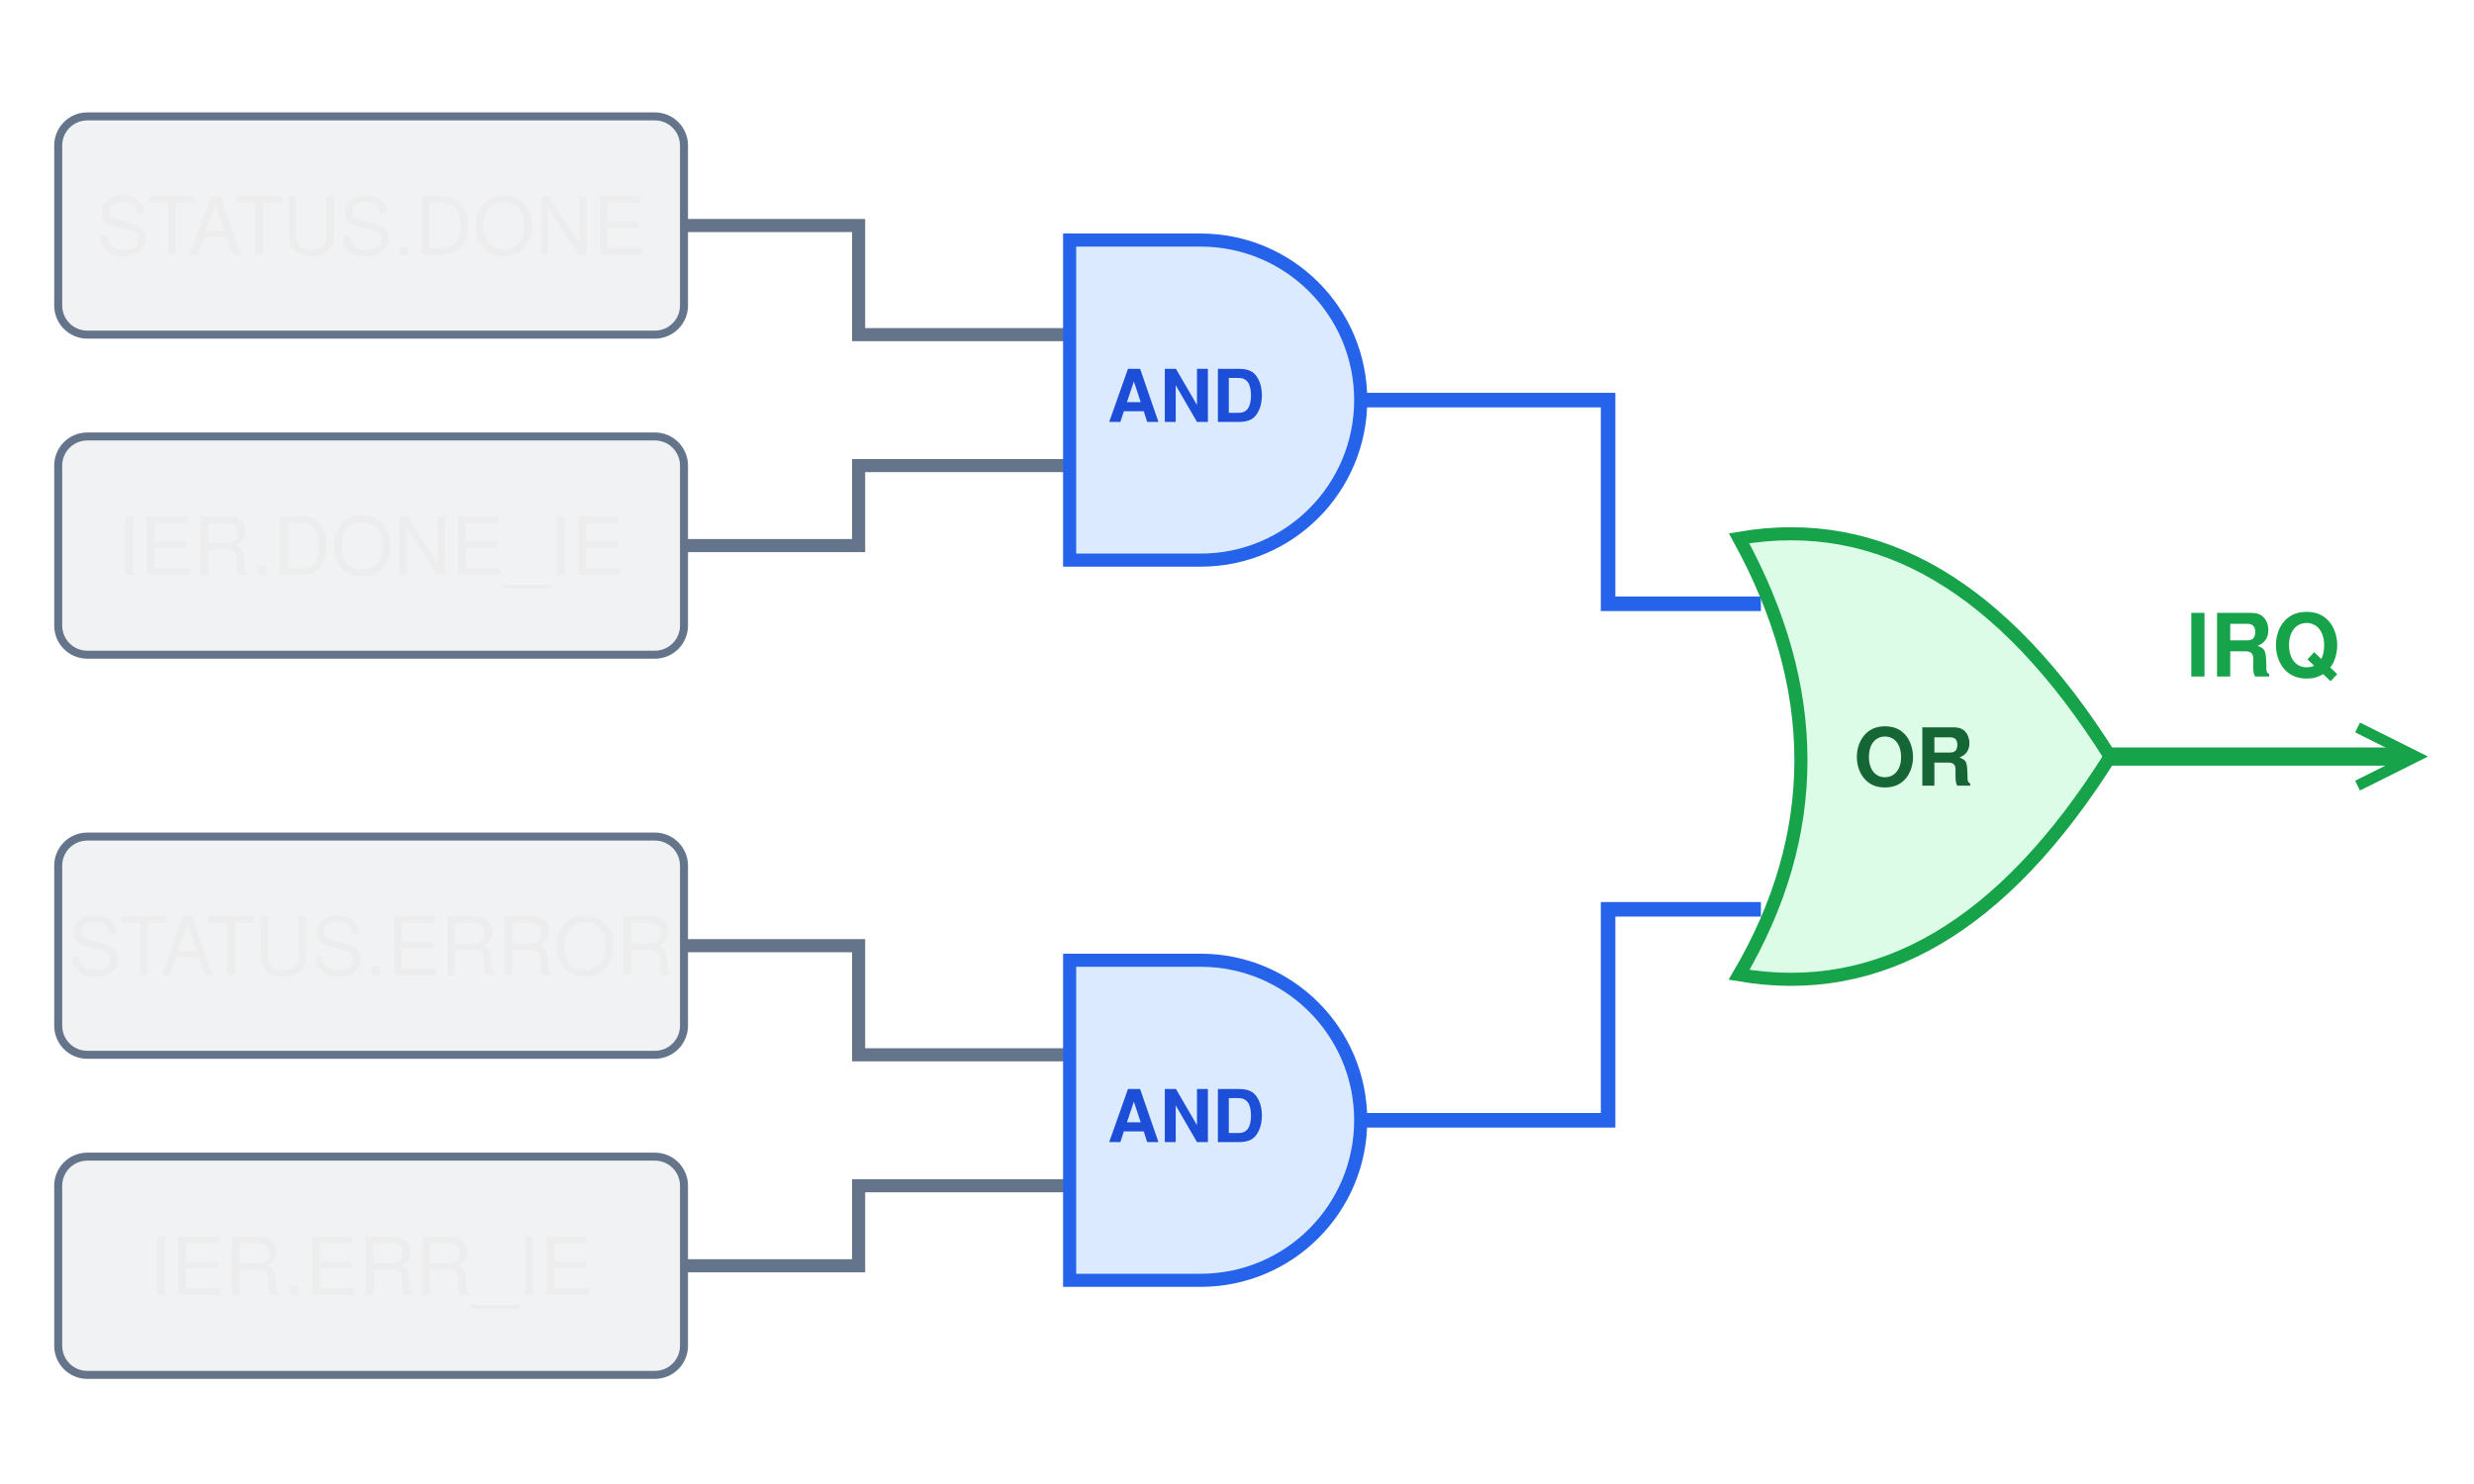
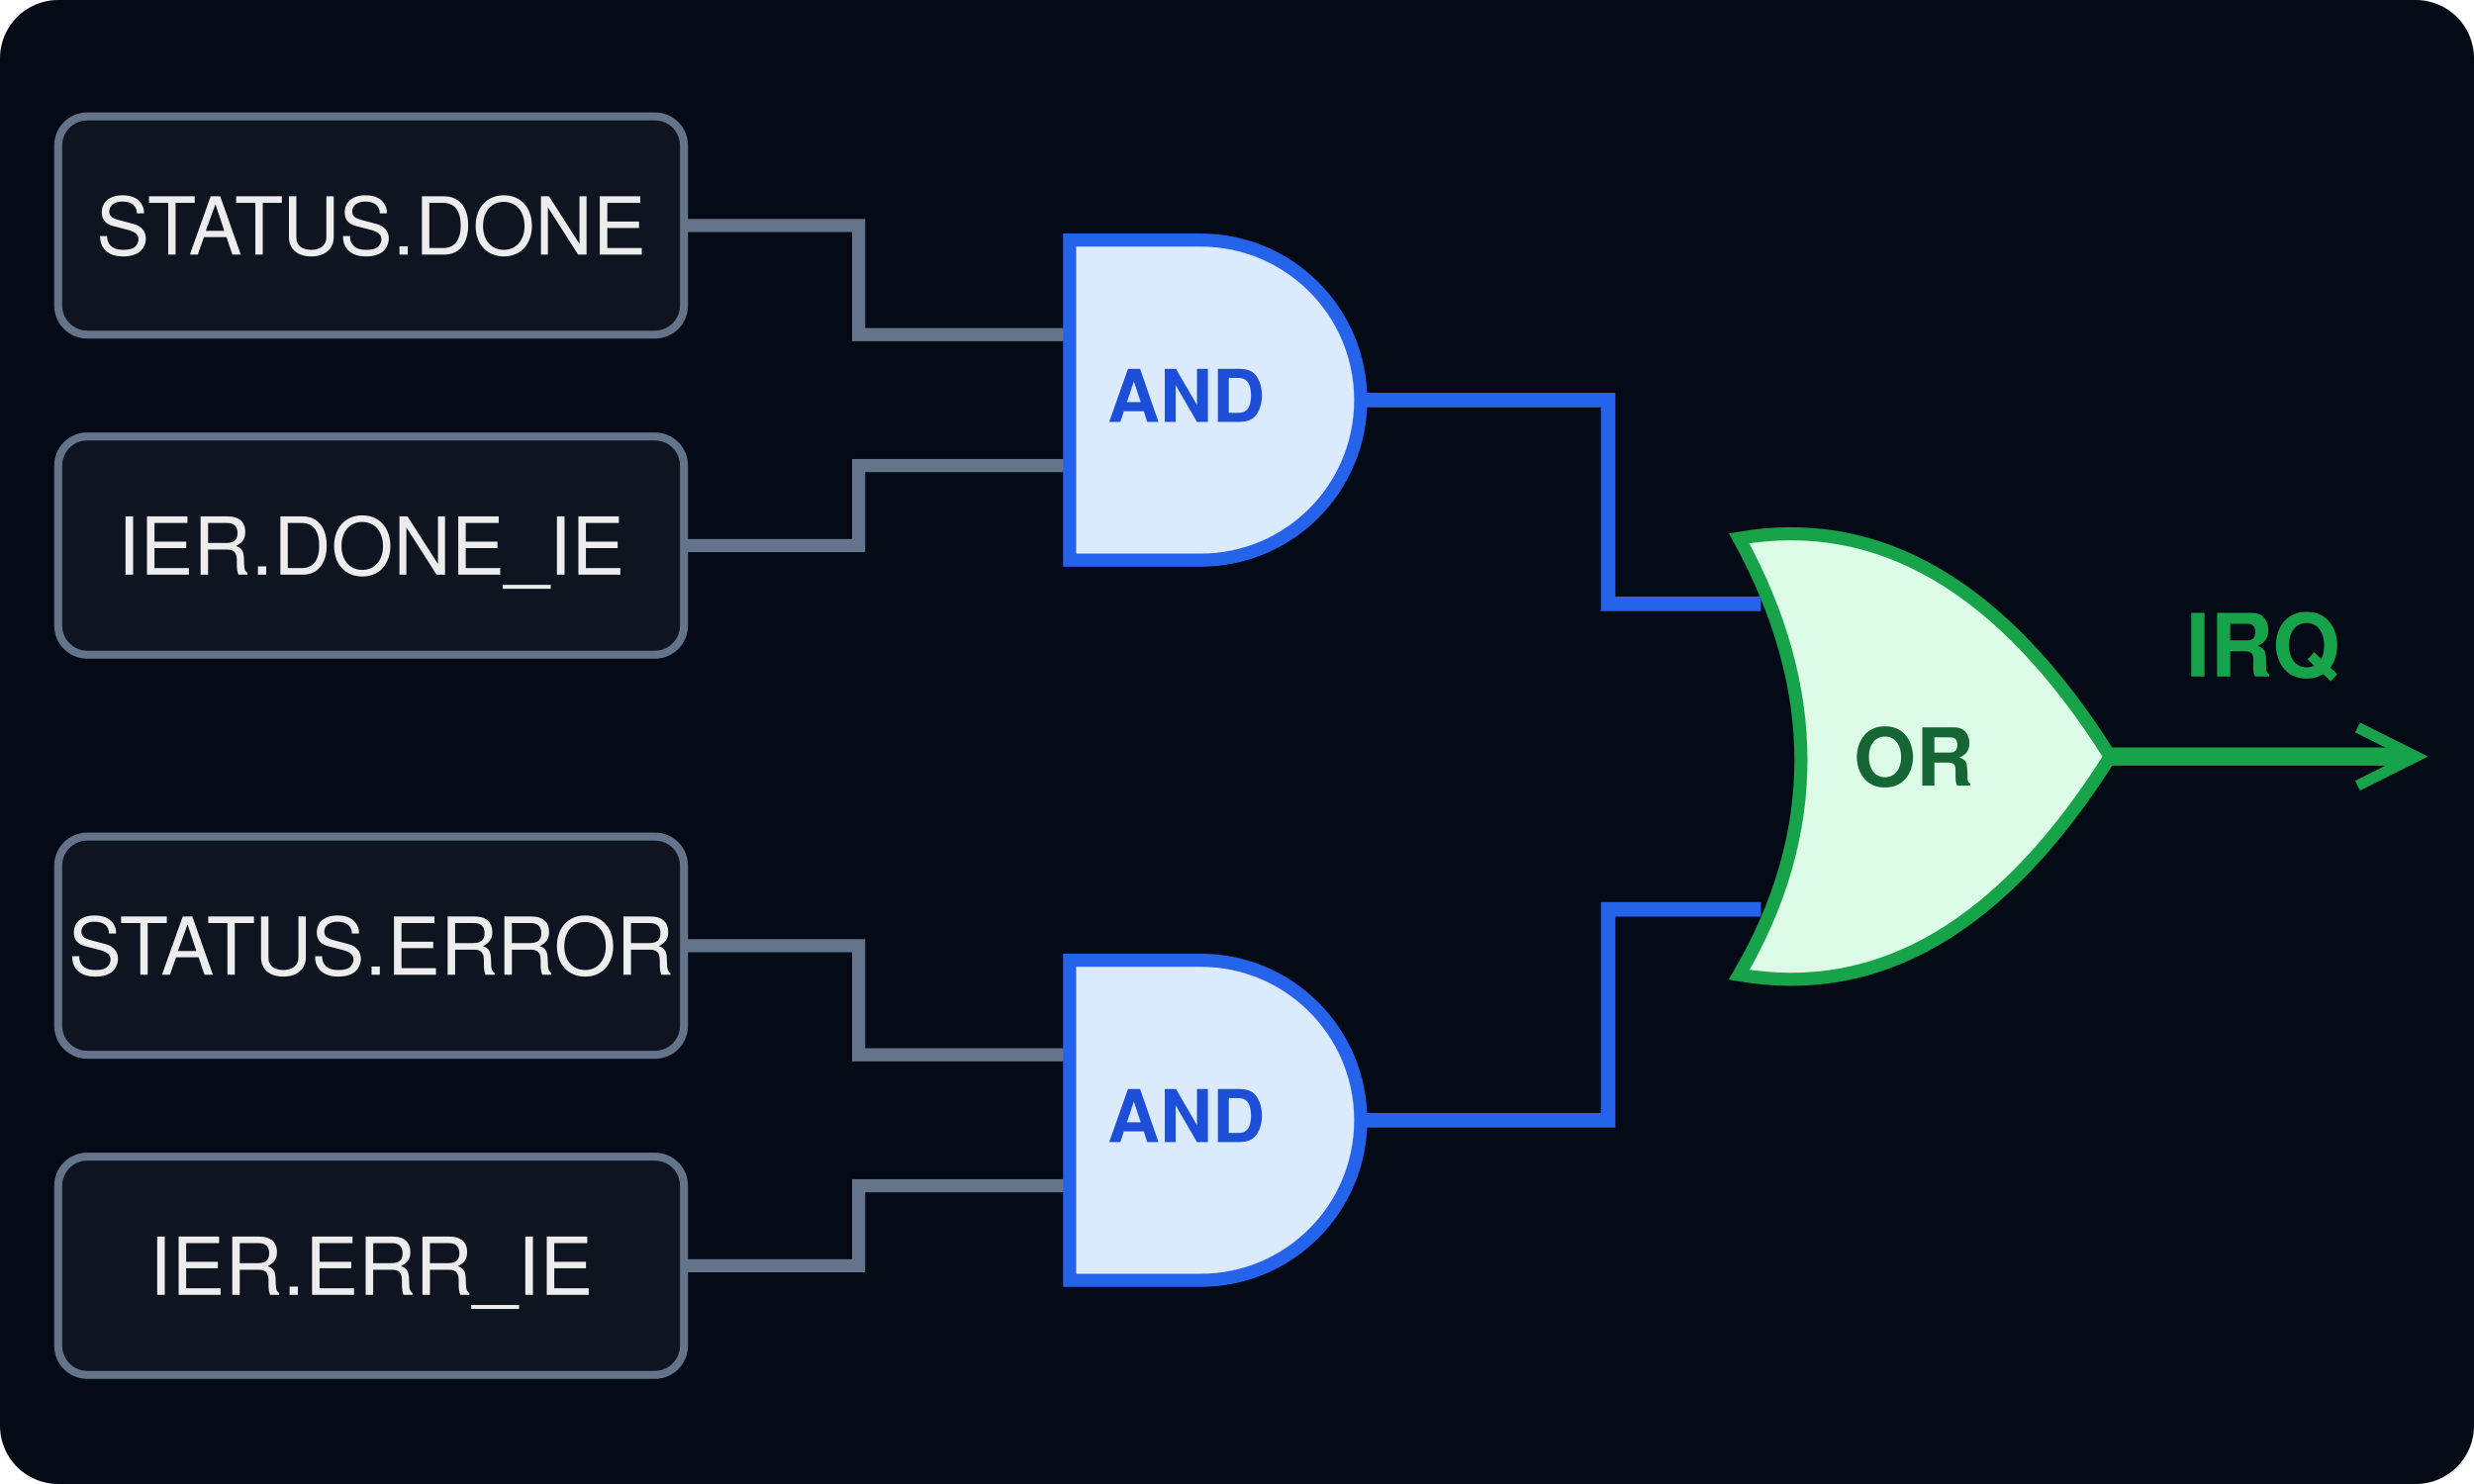
<svg xmlns="http://www.w3.org/2000/svg" font-family="-apple-system-body, ui-sans-serif, -apple-system, system-ui, &quot;Segoe UI&quot;, Helvetica, &quot;Apple Color Emoji&quot;, Arial, sans-serif, &quot;Segoe UI Emoji&quot;, &quot;Segoe UI Symbol&quot;" font-weight="400" data-d-component="svg" fill="currentColor" style="color:rgb(237, 237, 237)" viewBox="0 0 340 204" width="100%">
+   <rect data-background="project" x="0" y="0" width="340" height="204" rx="8" fill="#050b16" />
  <g fill="#64748b" fill-opacity=".09" stroke="#64748b" stroke-width="1.1">
    <rect x="8" y="16" width="86" height="30" rx="4" />
    <rect x="8" y="60" width="86" height="30" rx="4" />
    <rect x="8" y="115" width="86" height="30" rx="4" />
    <rect x="8" y="159" width="86" height="30" rx="4" />
  </g>
  <g fill="currentColor" font-size="11" text-anchor="middle">
    <text x="51" y="35">STATUS.DONE</text>
    <text x="51" y="79">IER.DONE_IE</text>
    <text x="51" y="134">STATUS.ERROR</text>
    <text x="51" y="178">IER.ERR_IE</text>
  </g>
  <g stroke="#64748b" stroke-width="1.8" fill="none">
    <path d="M94 31 H118 V46 H147" />
    <path d="M94 75 H118 V64 H147" />
    <path d="M94 130 H118 V145 H147" />
    <path d="M94 174 H118 V163 H147" />
  </g>
  <g fill="#dbeafe" stroke="#2563eb" stroke-width="1.8">
    <path d="M147 33 H165 A22 22 0 0 1 165 77 H147 Z" />
    <path d="M147 132 H165 A22 22 0 0 1 165 176 H147 Z" />
  </g>
  <g fill="#1d4ed8" text-anchor="middle" font-size="10" font-weight="600">
    <text x="163" y="58">AND</text>
    <text x="163" y="157">AND</text>
  </g>
  <g stroke="#2563eb" stroke-width="2" fill="none">
    <path d="M187 55 H221 V83 H242" />
    <path d="M187 154 H221 V125 H242" />
  </g>
  <path d="M239 74 Q256 105 239 134 Q268 139 290 104 Q268 69 239 74Z" fill="#dcfce7" stroke="#16a34a" stroke-width="1.8" />
  <text x="263" y="108" text-anchor="middle" font-size="11" font-weight="600" fill="#166534">OR</text>
  <path d="M290 104 H331" fill="none" stroke="#16a34a" stroke-width="2.5" />
  <path d="M324 100 L332 104 L324 108" stroke="#16a34a" stroke-width="1.5" fill="none" />
  <text x="311" y="93" font-weight="600" font-size="12" fill="#16a34a" text-anchor="middle">IRQ</text>
</svg>
